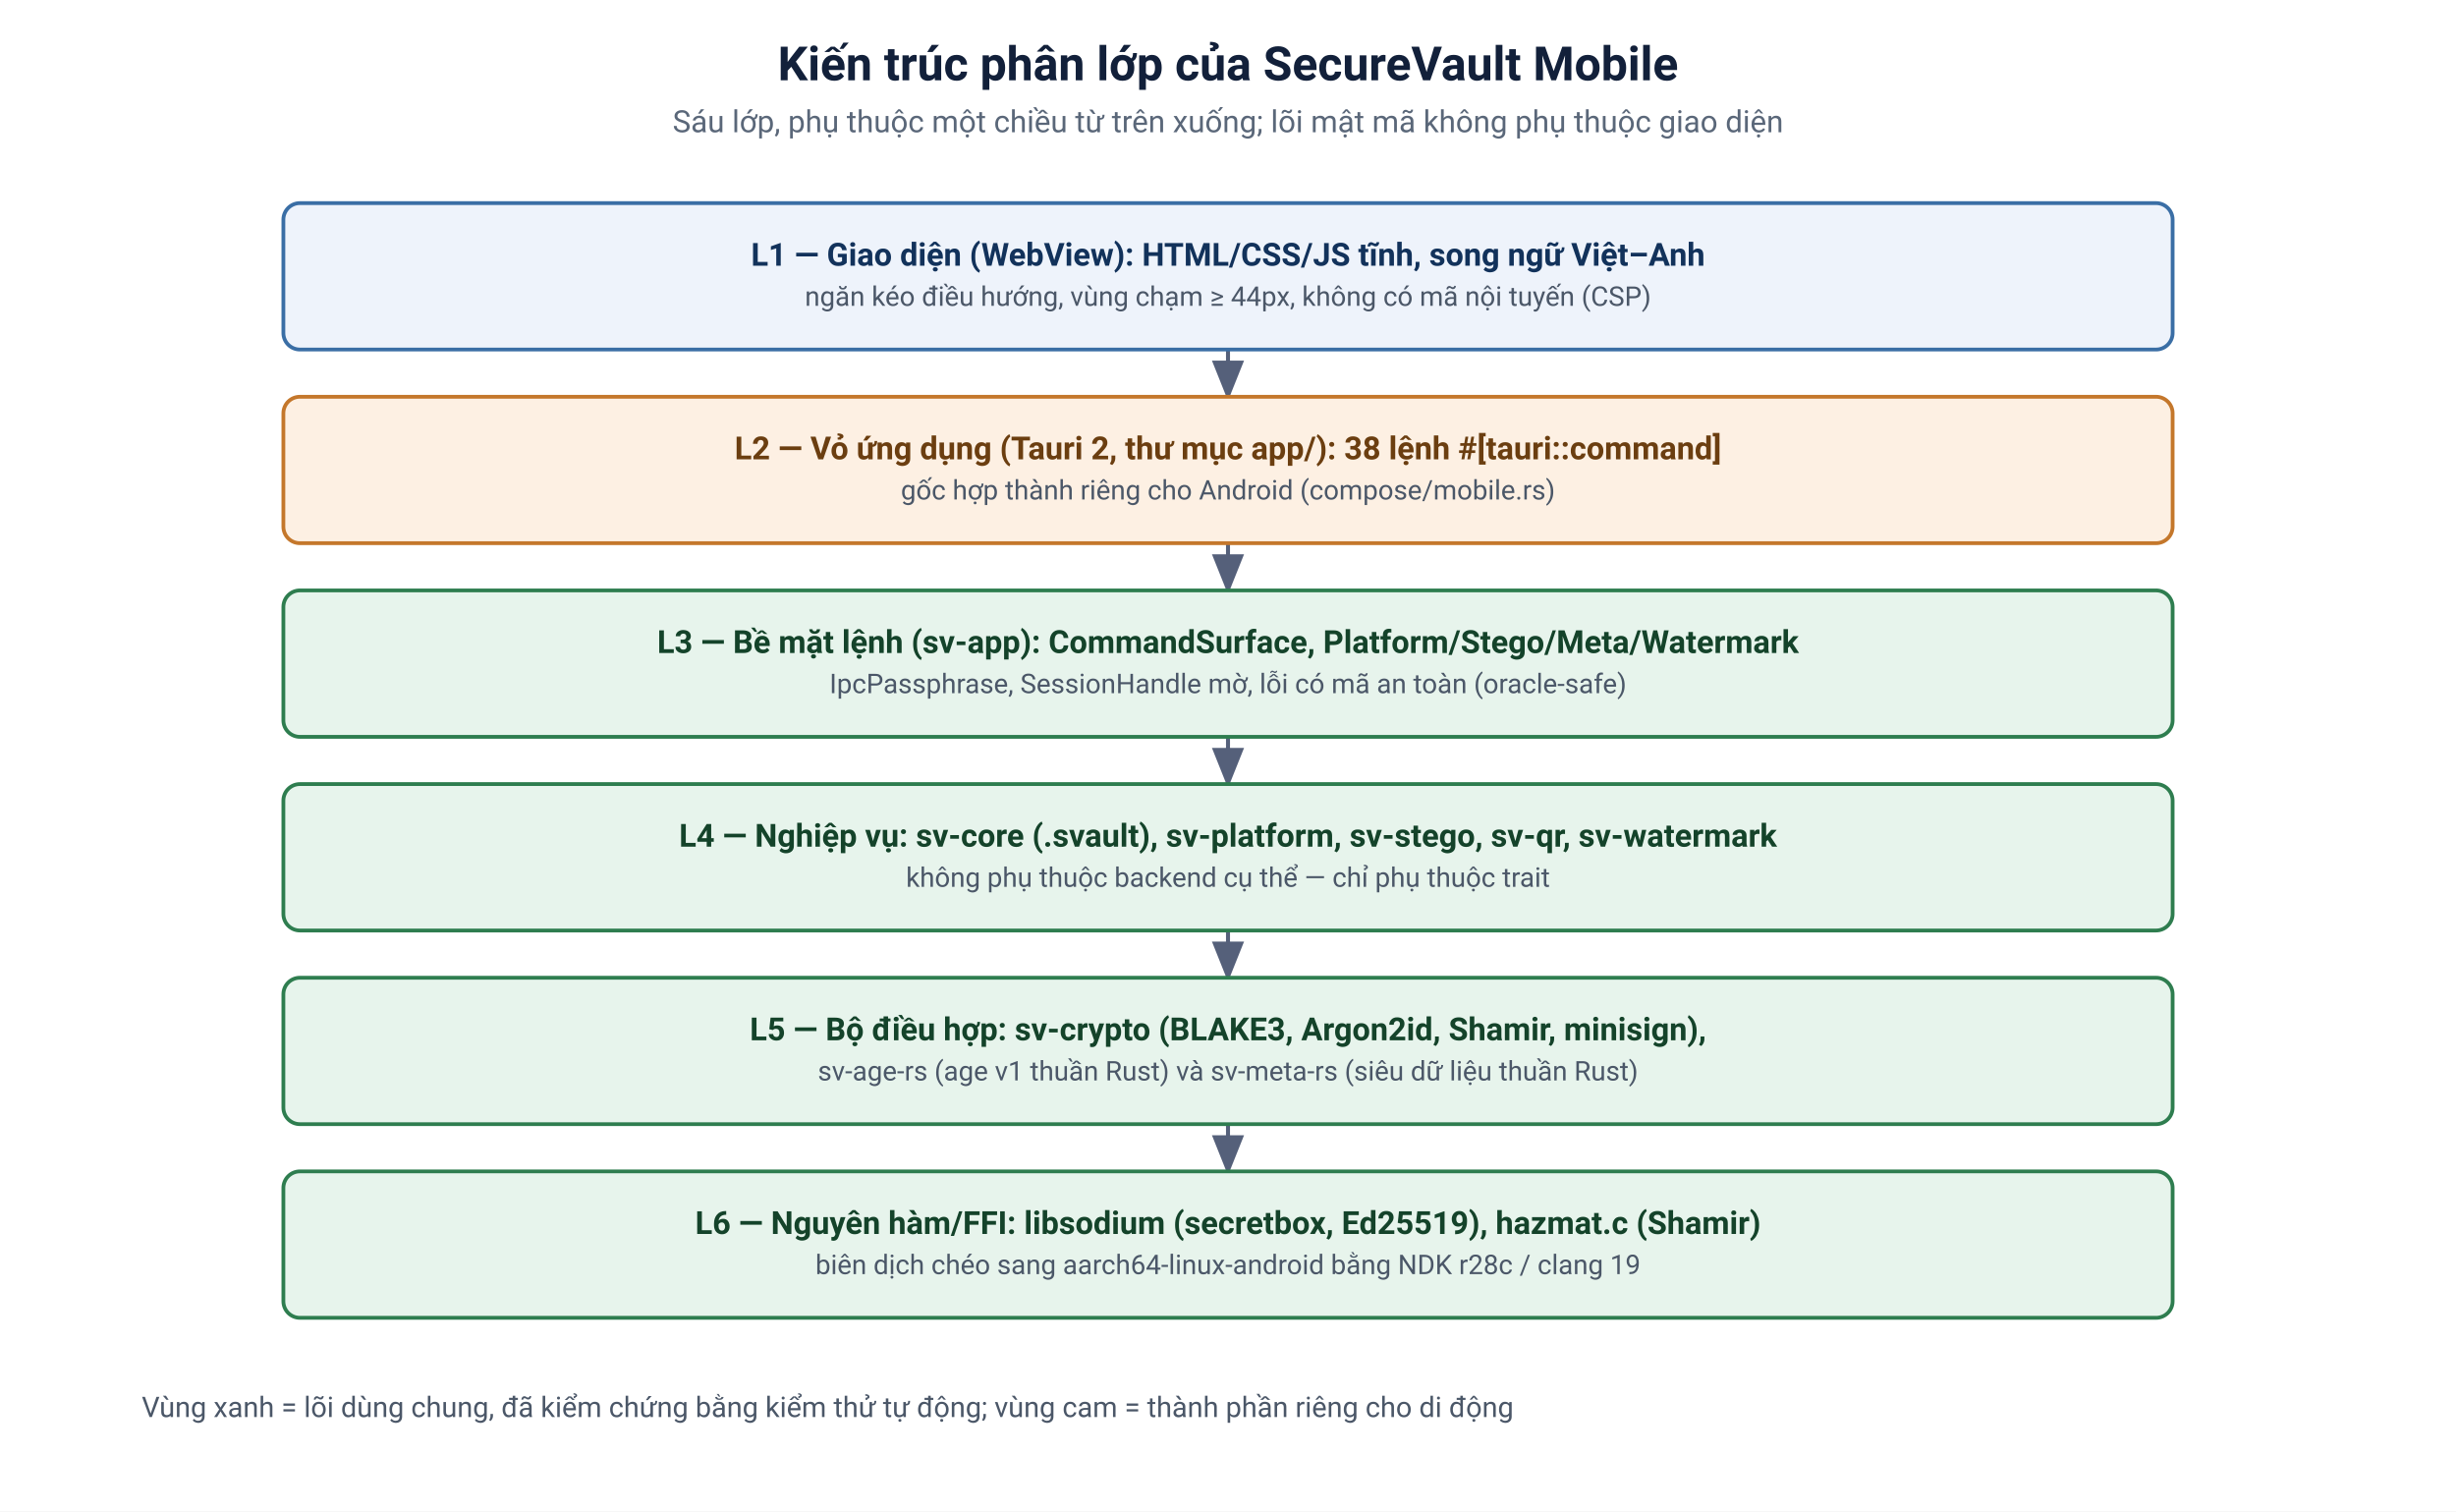
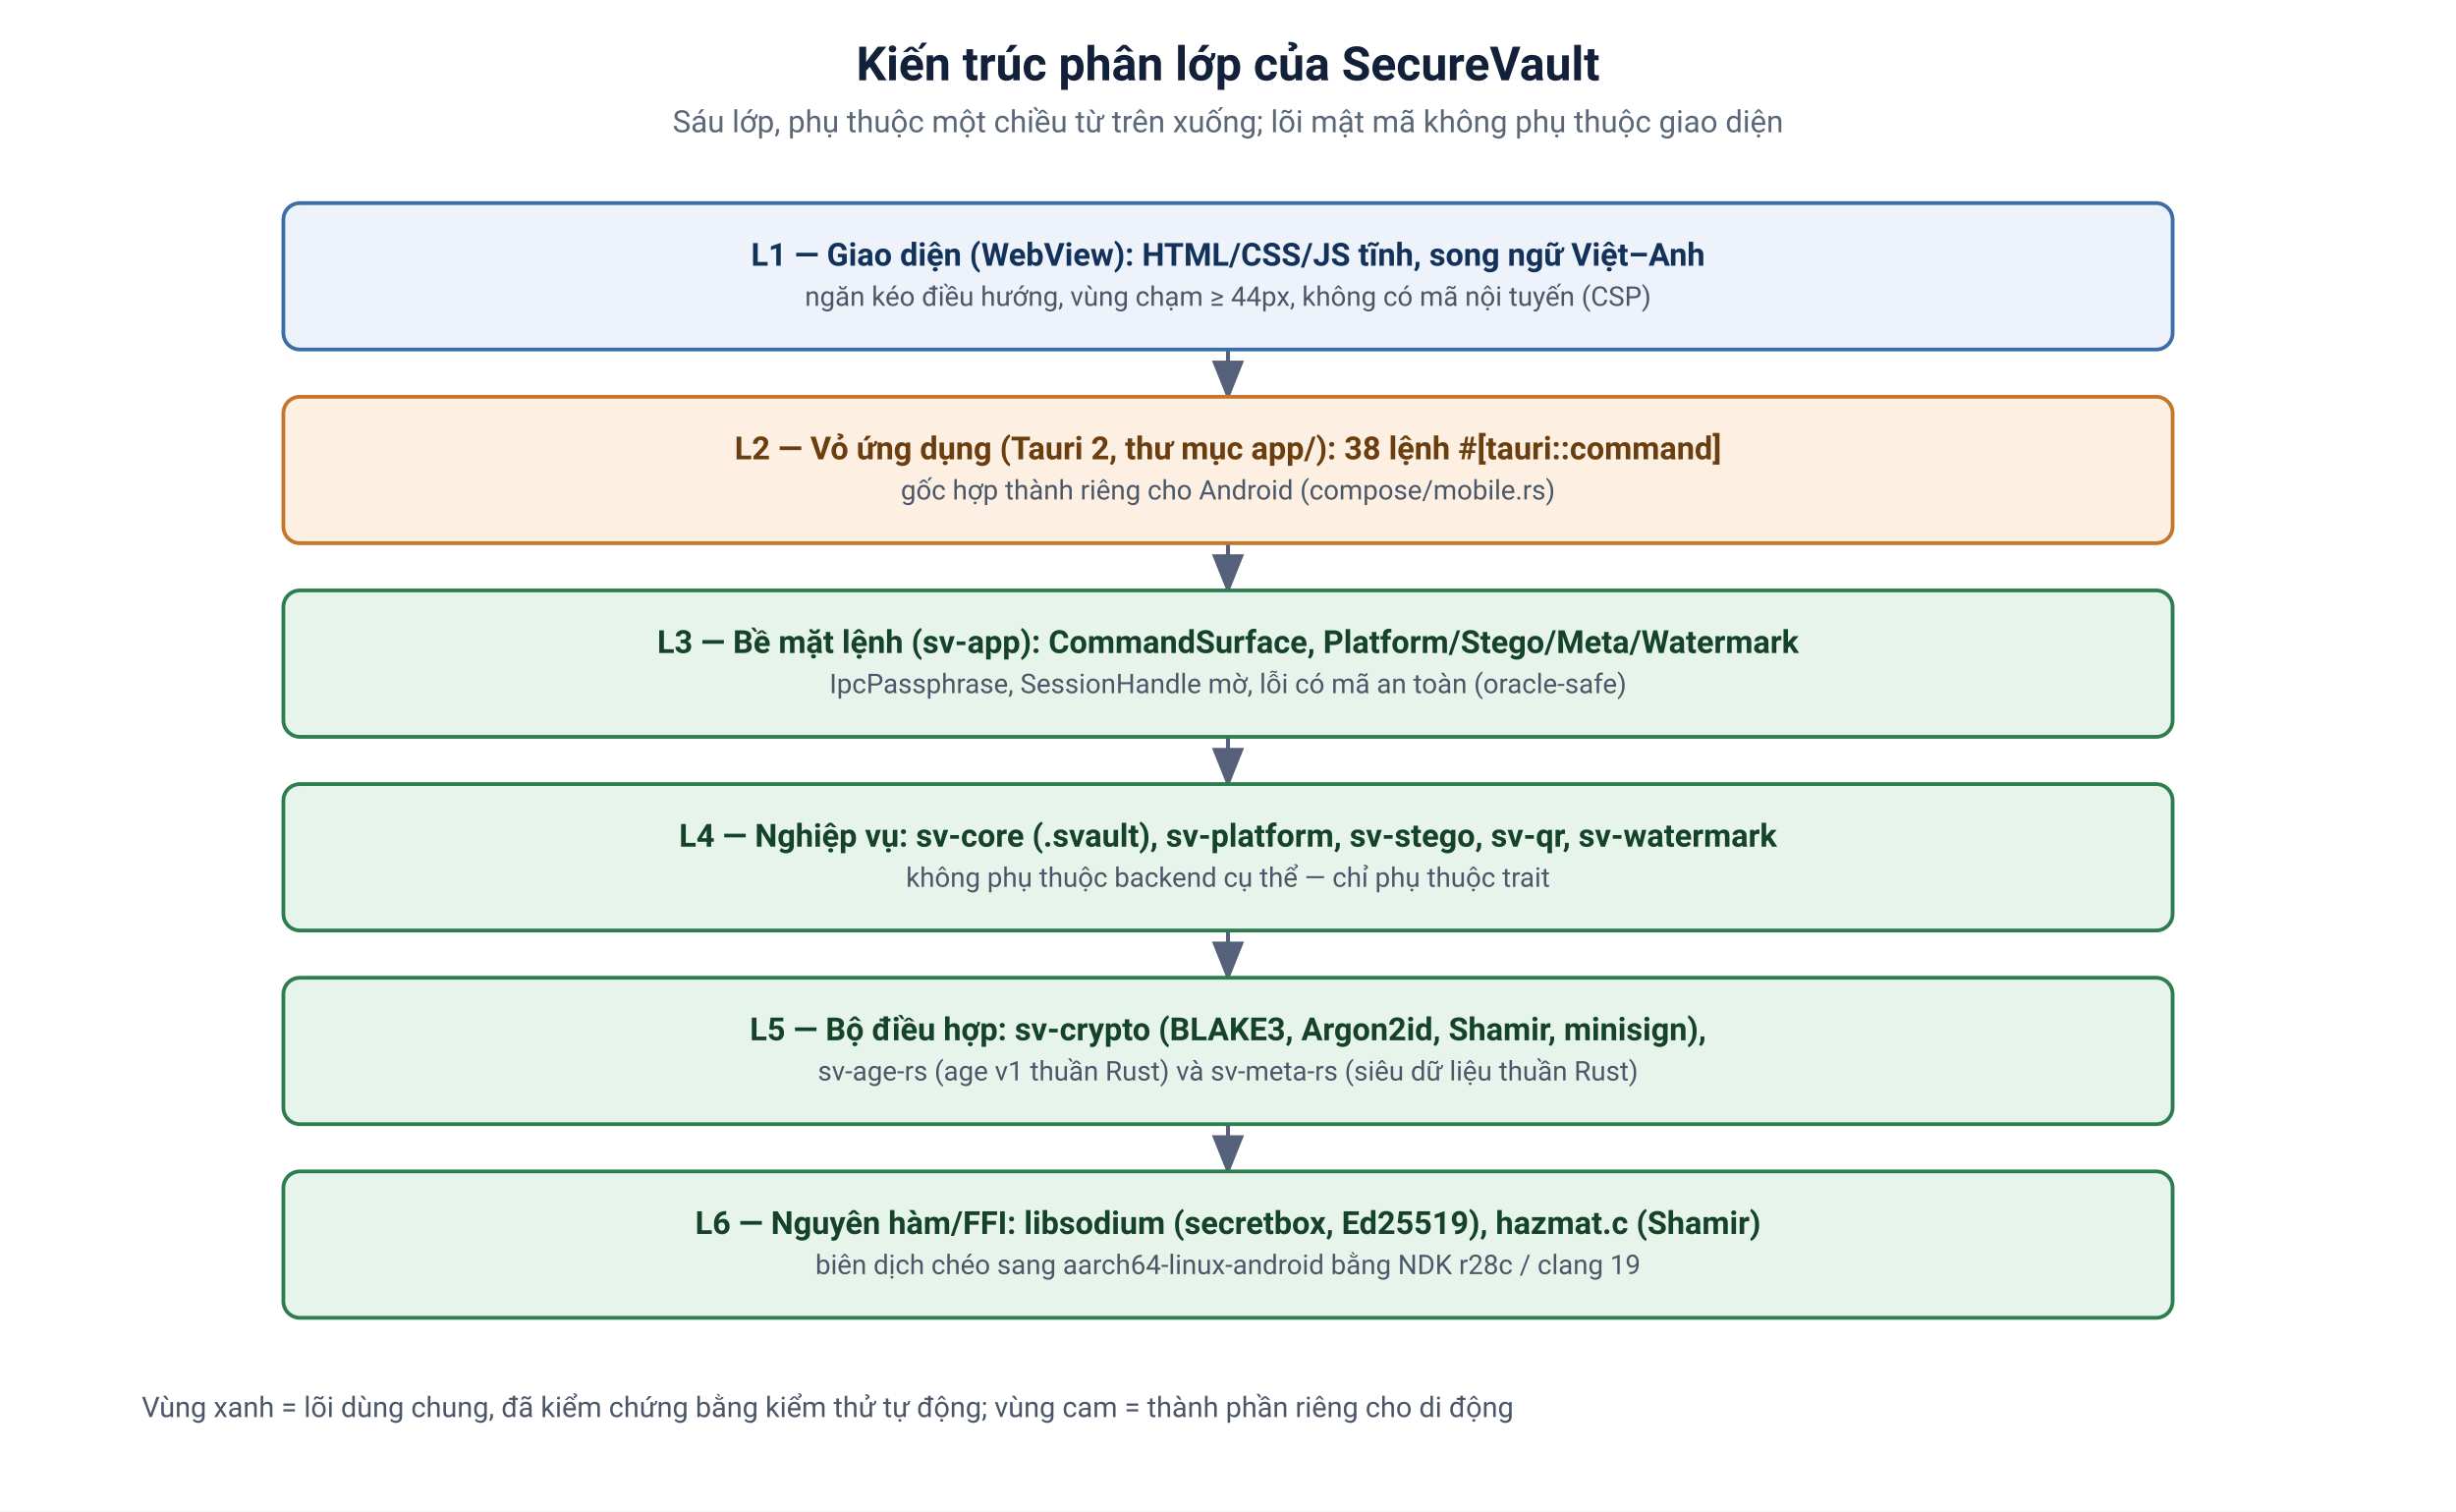
<svg xmlns="http://www.w3.org/2000/svg" width="1040" height="640" viewBox="0 0 1040 640" font-family="Segoe UI, Roboto, Helvetica, Arial, sans-serif">
  <rect width="1040" height="640" fill="#FFFFFF" />
  <defs>
    <marker id="ah" markerWidth="10" markerHeight="8" refX="9" refY="4" orient="auto">
      <path d="M0,0 L10,4 L0,8 z" fill="#55607A" />
    </marker>
  </defs>
-   <text x="520.0" y="34" font-size="20" font-weight="700" text-anchor="middle" fill="#12203A">Kiến trúc phân lớp của SecureVault Mobile</text>
+   <text x="520.0" y="34" font-size="20" font-weight="700" text-anchor="middle" fill="#12203A">Kiến trúc phân lớp của SecureVault</text>
  <text x="520.0" y="56" font-size="13" text-anchor="middle" fill="#5A6779">Sáu lớp, phụ thuộc một chiều từ trên xuống; lõi mật mã không phụ thuộc giao diện</text>
  <line x1="520" y1="148" x2="520" y2="168" stroke="#55607A" stroke-width="1.7" marker-end="url(#ah)" />
  <line x1="520" y1="230" x2="520" y2="250" stroke="#55607A" stroke-width="1.7" marker-end="url(#ah)" />
  <line x1="520" y1="312" x2="520" y2="332" stroke="#55607A" stroke-width="1.7" marker-end="url(#ah)" />
  <line x1="520" y1="394" x2="520" y2="414" stroke="#55607A" stroke-width="1.7" marker-end="url(#ah)" />
  <line x1="520" y1="476" x2="520" y2="496" stroke="#55607A" stroke-width="1.7" marker-end="url(#ah)" />
  <rect x="120" y="86" width="800" height="62" rx="7" fill="#EEF3FB" stroke="#3A6EA5" stroke-width="1.6" />
  <text x="520.0" y="112.5" font-size="13.5" font-weight="600" text-anchor="middle" fill="#12325B">L1 — Giao diện (WebView): HTML/CSS/JS tĩnh, song ngữ Việt–Anh</text>
  <text x="520.0" y="129.5" font-size="11.5" font-weight="400" text-anchor="middle" fill="#4B5768">ngăn kéo điều hướng, vùng chạm ≥ 44px, không có mã nội tuyến (CSP)</text>
  <rect x="120" y="168" width="800" height="62" rx="7" fill="#FDF0E3" stroke="#C4772B" stroke-width="1.6" />
  <text x="520.0" y="194.5" font-size="13.5" font-weight="600" text-anchor="middle" fill="#6B3E10">L2 — Vỏ ứng dụng (Tauri 2, thư mục app/): 38 lệnh #[tauri::command]</text>
  <text x="520.0" y="211.5" font-size="11.5" font-weight="400" text-anchor="middle" fill="#4B5768">gốc hợp thành riêng cho Android (compose/mobile.rs)</text>
  <rect x="120" y="250" width="800" height="62" rx="7" fill="#E7F4EC" stroke="#2E7D4F" stroke-width="1.6" />
  <text x="520.0" y="276.5" font-size="13.5" font-weight="600" text-anchor="middle" fill="#14432A">L3 — Bề mặt lệnh (sv-app): CommandSurface, Platform/Stego/Meta/Watermark</text>
  <text x="520.0" y="293.5" font-size="11.5" font-weight="400" text-anchor="middle" fill="#4B5768">IpcPassphrase, SessionHandle mờ, lỗi có mã an toàn (oracle-safe)</text>
  <rect x="120" y="332" width="800" height="62" rx="7" fill="#E7F4EC" stroke="#2E7D4F" stroke-width="1.6" />
  <text x="520.0" y="358.5" font-size="13.5" font-weight="600" text-anchor="middle" fill="#14432A">L4 — Nghiệp vụ: sv-core (.svault), sv-platform, sv-stego, sv-qr, sv-watermark</text>
  <text x="520.0" y="375.5" font-size="11.5" font-weight="400" text-anchor="middle" fill="#4B5768">không phụ thuộc backend cụ thể — chỉ phụ thuộc trait</text>
  <rect x="120" y="414" width="800" height="62" rx="7" fill="#E7F4EC" stroke="#2E7D4F" stroke-width="1.6" />
  <text x="520.0" y="440.5" font-size="13.5" font-weight="600" text-anchor="middle" fill="#14432A">L5 — Bộ điều hợp: sv-crypto (BLAKE3, Argon2id, Shamir, minisign),</text>
  <text x="520.0" y="457.5" font-size="11.5" font-weight="400" text-anchor="middle" fill="#4B5768">sv-age-rs (age v1 thuần Rust) và sv-meta-rs (siêu dữ liệu thuần Rust)</text>
  <rect x="120" y="496" width="800" height="62" rx="7" fill="#E7F4EC" stroke="#2E7D4F" stroke-width="1.6" />
  <text x="520.0" y="522.5" font-size="13.5" font-weight="600" text-anchor="middle" fill="#14432A">L6 — Nguyên hàm/FFI: libsodium (secretbox, Ed25519), hazmat.c (Shamir)</text>
  <text x="520.0" y="539.5" font-size="11.5" font-weight="400" text-anchor="middle" fill="#4B5768">biên dịch chéo sang aarch64-linux-android bằng NDK r28c / clang 19</text>
  <text x="60" y="600" font-size="12" font-weight="400" text-anchor="start" fill="#4B5768">Vùng xanh = lõi dùng chung, đã kiểm chứng bằng kiểm thử tự động; vùng cam = thành phần riêng cho di động</text>
</svg>
